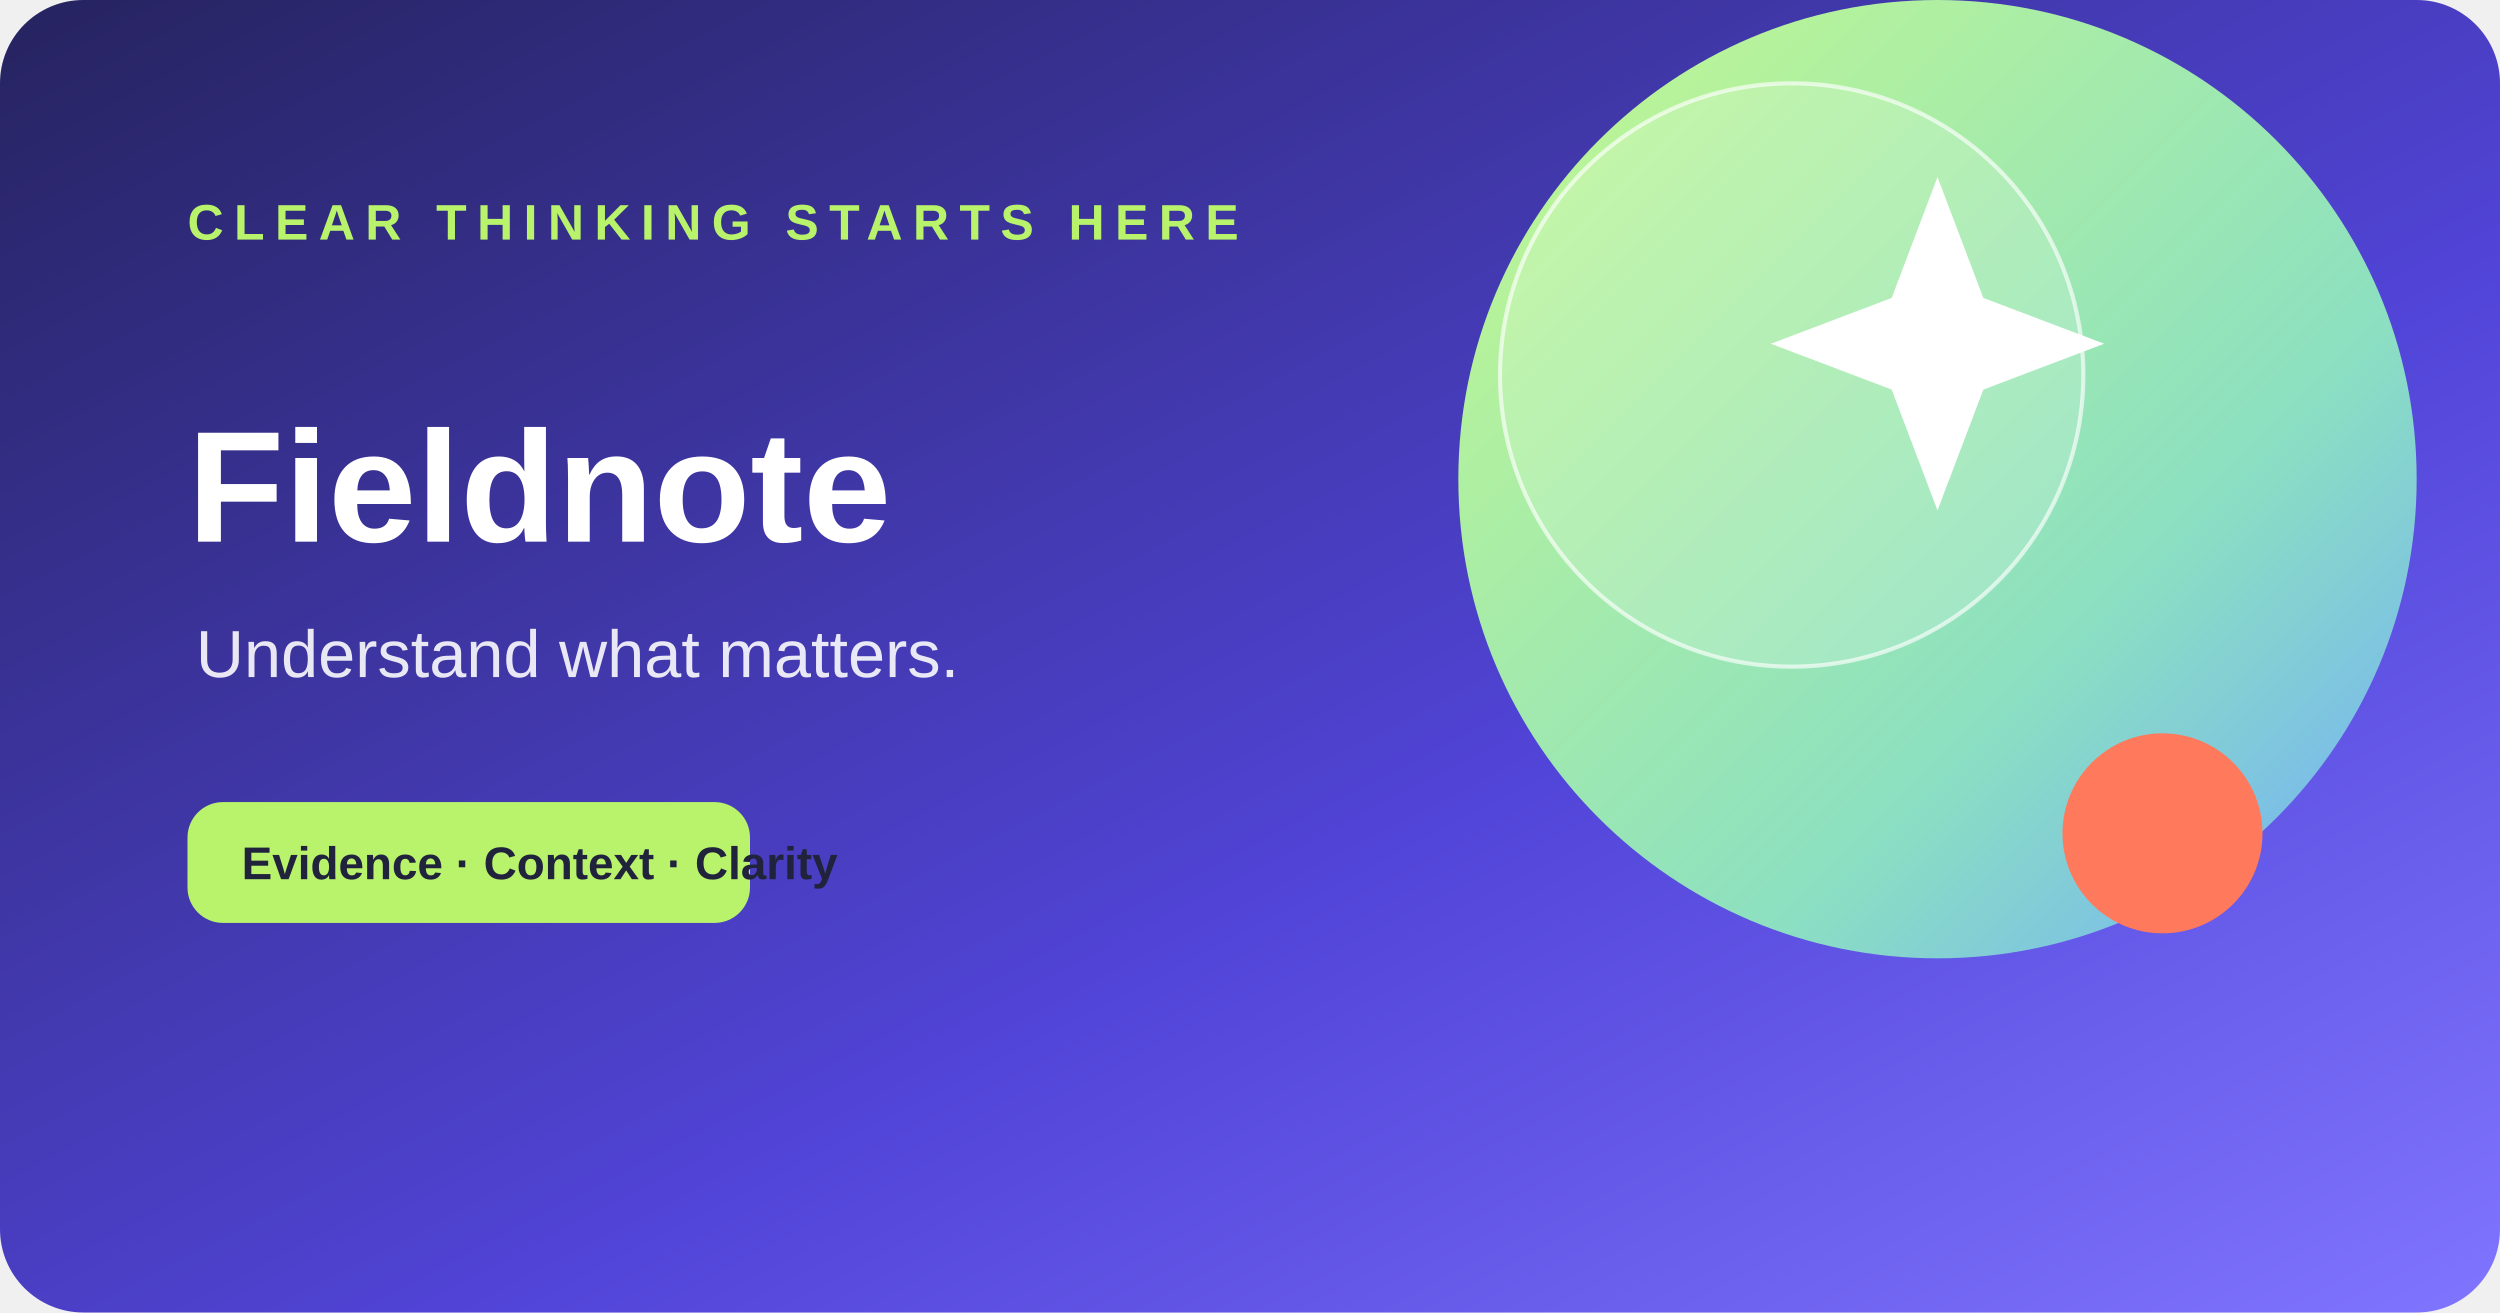
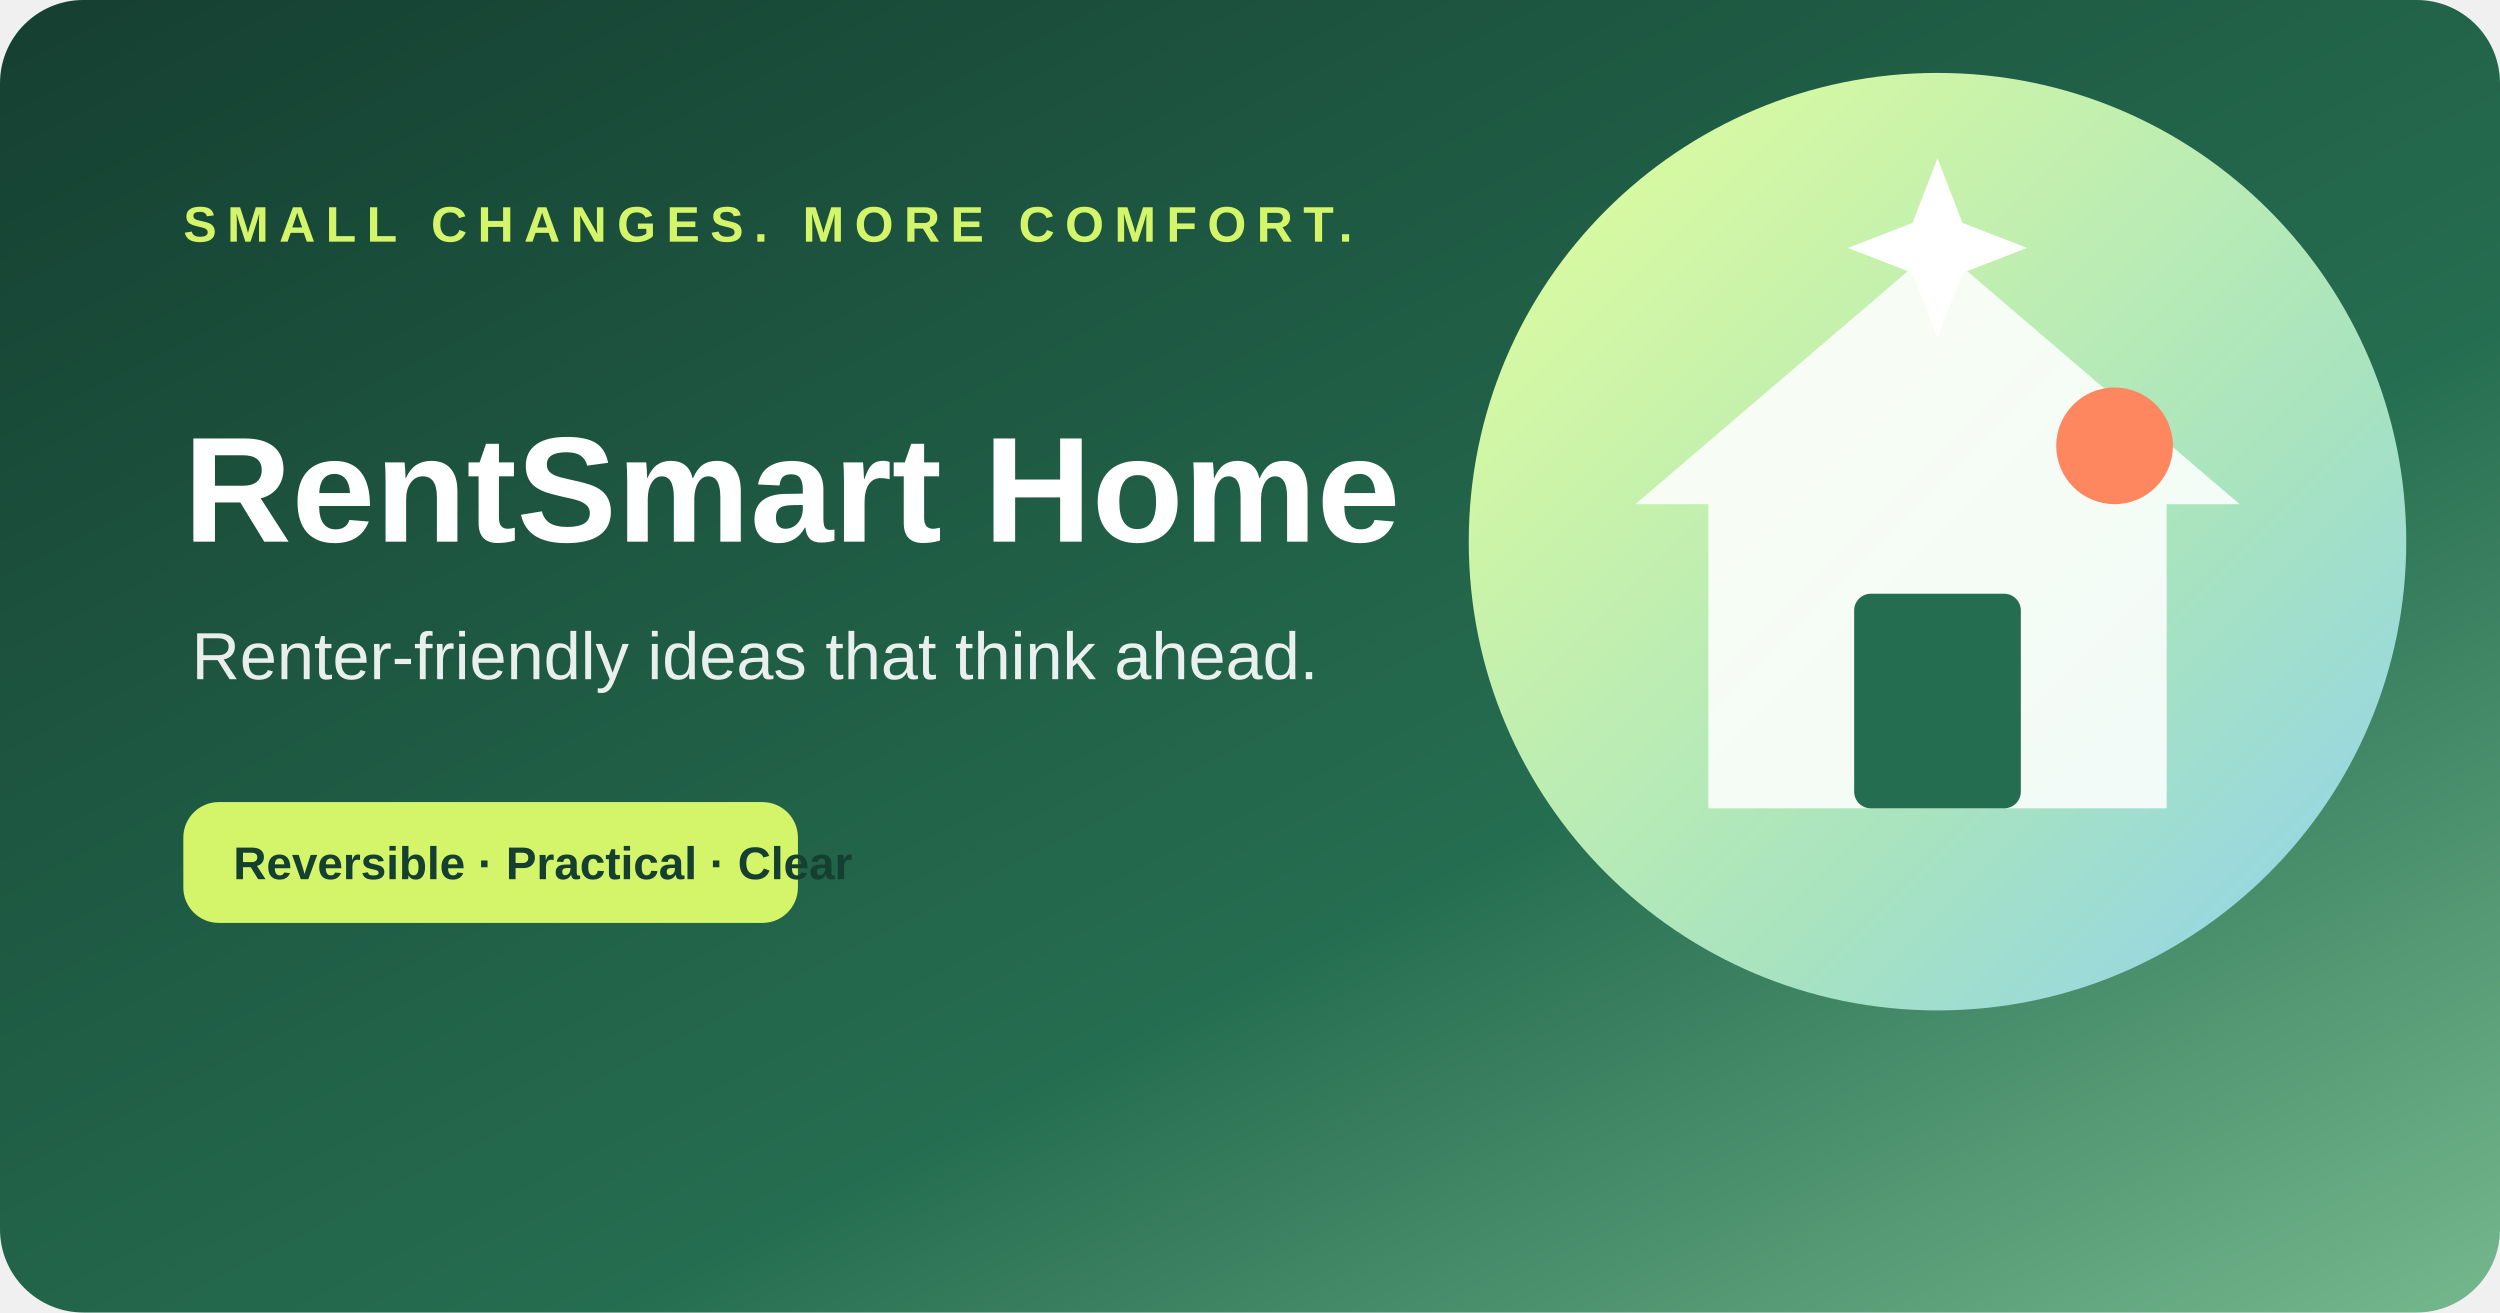
<svg xmlns="http://www.w3.org/2000/svg" width="1200" height="630" viewBox="0 0 1200 630" role="img" aria-labelledby="title desc">
  <defs>
    <linearGradient id="bg" x1="0" y1="0" x2="1" y2="1">
-       <stop stop-color="#26235f" />
-       <stop offset=".6" stop-color="#5144d8" />
-       <stop offset="1" stop-color="#8075ff" />
+       <stop stop-color="#153f31" />
+       <stop offset=".62" stop-color="#256d50" />
+       <stop offset="1" stop-color="#76b88e" />
    </linearGradient>
    <linearGradient id="orb" x1="0" y1="0" x2="1" y2="1">
-       <stop stop-color="#c5f98d" />
-       <stop offset=".65" stop-color="#8ce0c1" />
-       <stop offset="1" stop-color="#70a9ff" />
+       <stop stop-color="#e4ff9a" />
+       <stop offset=".65" stop-color="#a7e3c0" />
+       <stop offset="1" stop-color="#8fd1f2" />
    </linearGradient>
  </defs>
  <rect width="1200" height="630" rx="40" fill="url(#bg)" />
-   <circle cx="930" cy="230" r="230" fill="url(#orb)" />
-   <circle cx="860" cy="180" r="140" fill="#fff" fill-opacity=".16" stroke="#fff" stroke-opacity=".65" stroke-width="2" />
-   <circle cx="1038" cy="400" r="48" fill="#ff795c" />
-   <path d="M930 85l22 58 58 22-58 22-22 58-22-58-58-22 58-22z" fill="#fff" />
-   <text x="90" y="115" font-family="Arial,sans-serif" font-size="24" font-weight="700" letter-spacing="5" fill="#b8f36b">CLEAR THINKING STARTS HERE</text>
-   <text x="90" y="260" font-family="Arial,sans-serif" font-size="76" font-weight="800" fill="#fff">Fieldnote</text>
-   <text x="94" y="325" font-family="Arial,sans-serif" font-size="32" fill="#fff" fill-opacity=".88">Understand what matters.</text>
-   <rect x="90" y="385" width="270" height="58" rx="17" fill="#b8f36b" />
-   <text x="116" y="422" font-family="Arial,sans-serif" font-size="22" font-weight="700" fill="#20233b">Evidence · Context · Clarity</text>
+   <circle cx="930" cy="260" r="225" fill="url(#orb)" />
+   <path d="M930 118L1075 242H1040V388H820V242H785Z" fill="#fff" fill-opacity=".87" />
+   <rect x="890" y="285" width="80" height="103" rx="8" fill="#256d50" />
+   <circle cx="1015" cy="214" r="28" fill="#ff875f" />
+   <path d="M930 76l12 31 31 12-31 12-12 31-12-31-31-12 31-12z" fill="#fff" />
+   <text x="88" y="116" font-family="Arial,sans-serif" font-size="24" font-weight="700" letter-spacing="5" fill="#d4f56a">SMALL CHANGES. MORE COMFORT.</text>
+   <text x="88" y="260" font-family="Arial,sans-serif" font-size="72" font-weight="800" fill="#fff">RentSmart Home</text>
+   <text x="92" y="326" font-family="Arial,sans-serif" font-size="32" fill="#fff" fill-opacity=".9">Renter-friendly ideas that think ahead.</text>
+   <rect x="88" y="385" width="295" height="58" rx="17" fill="#d4f56a" />
+   <text x="112" y="422" font-family="Arial,sans-serif" font-size="22" font-weight="700" fill="#153f31">Reversible · Practical · Clear</text>
</svg>
